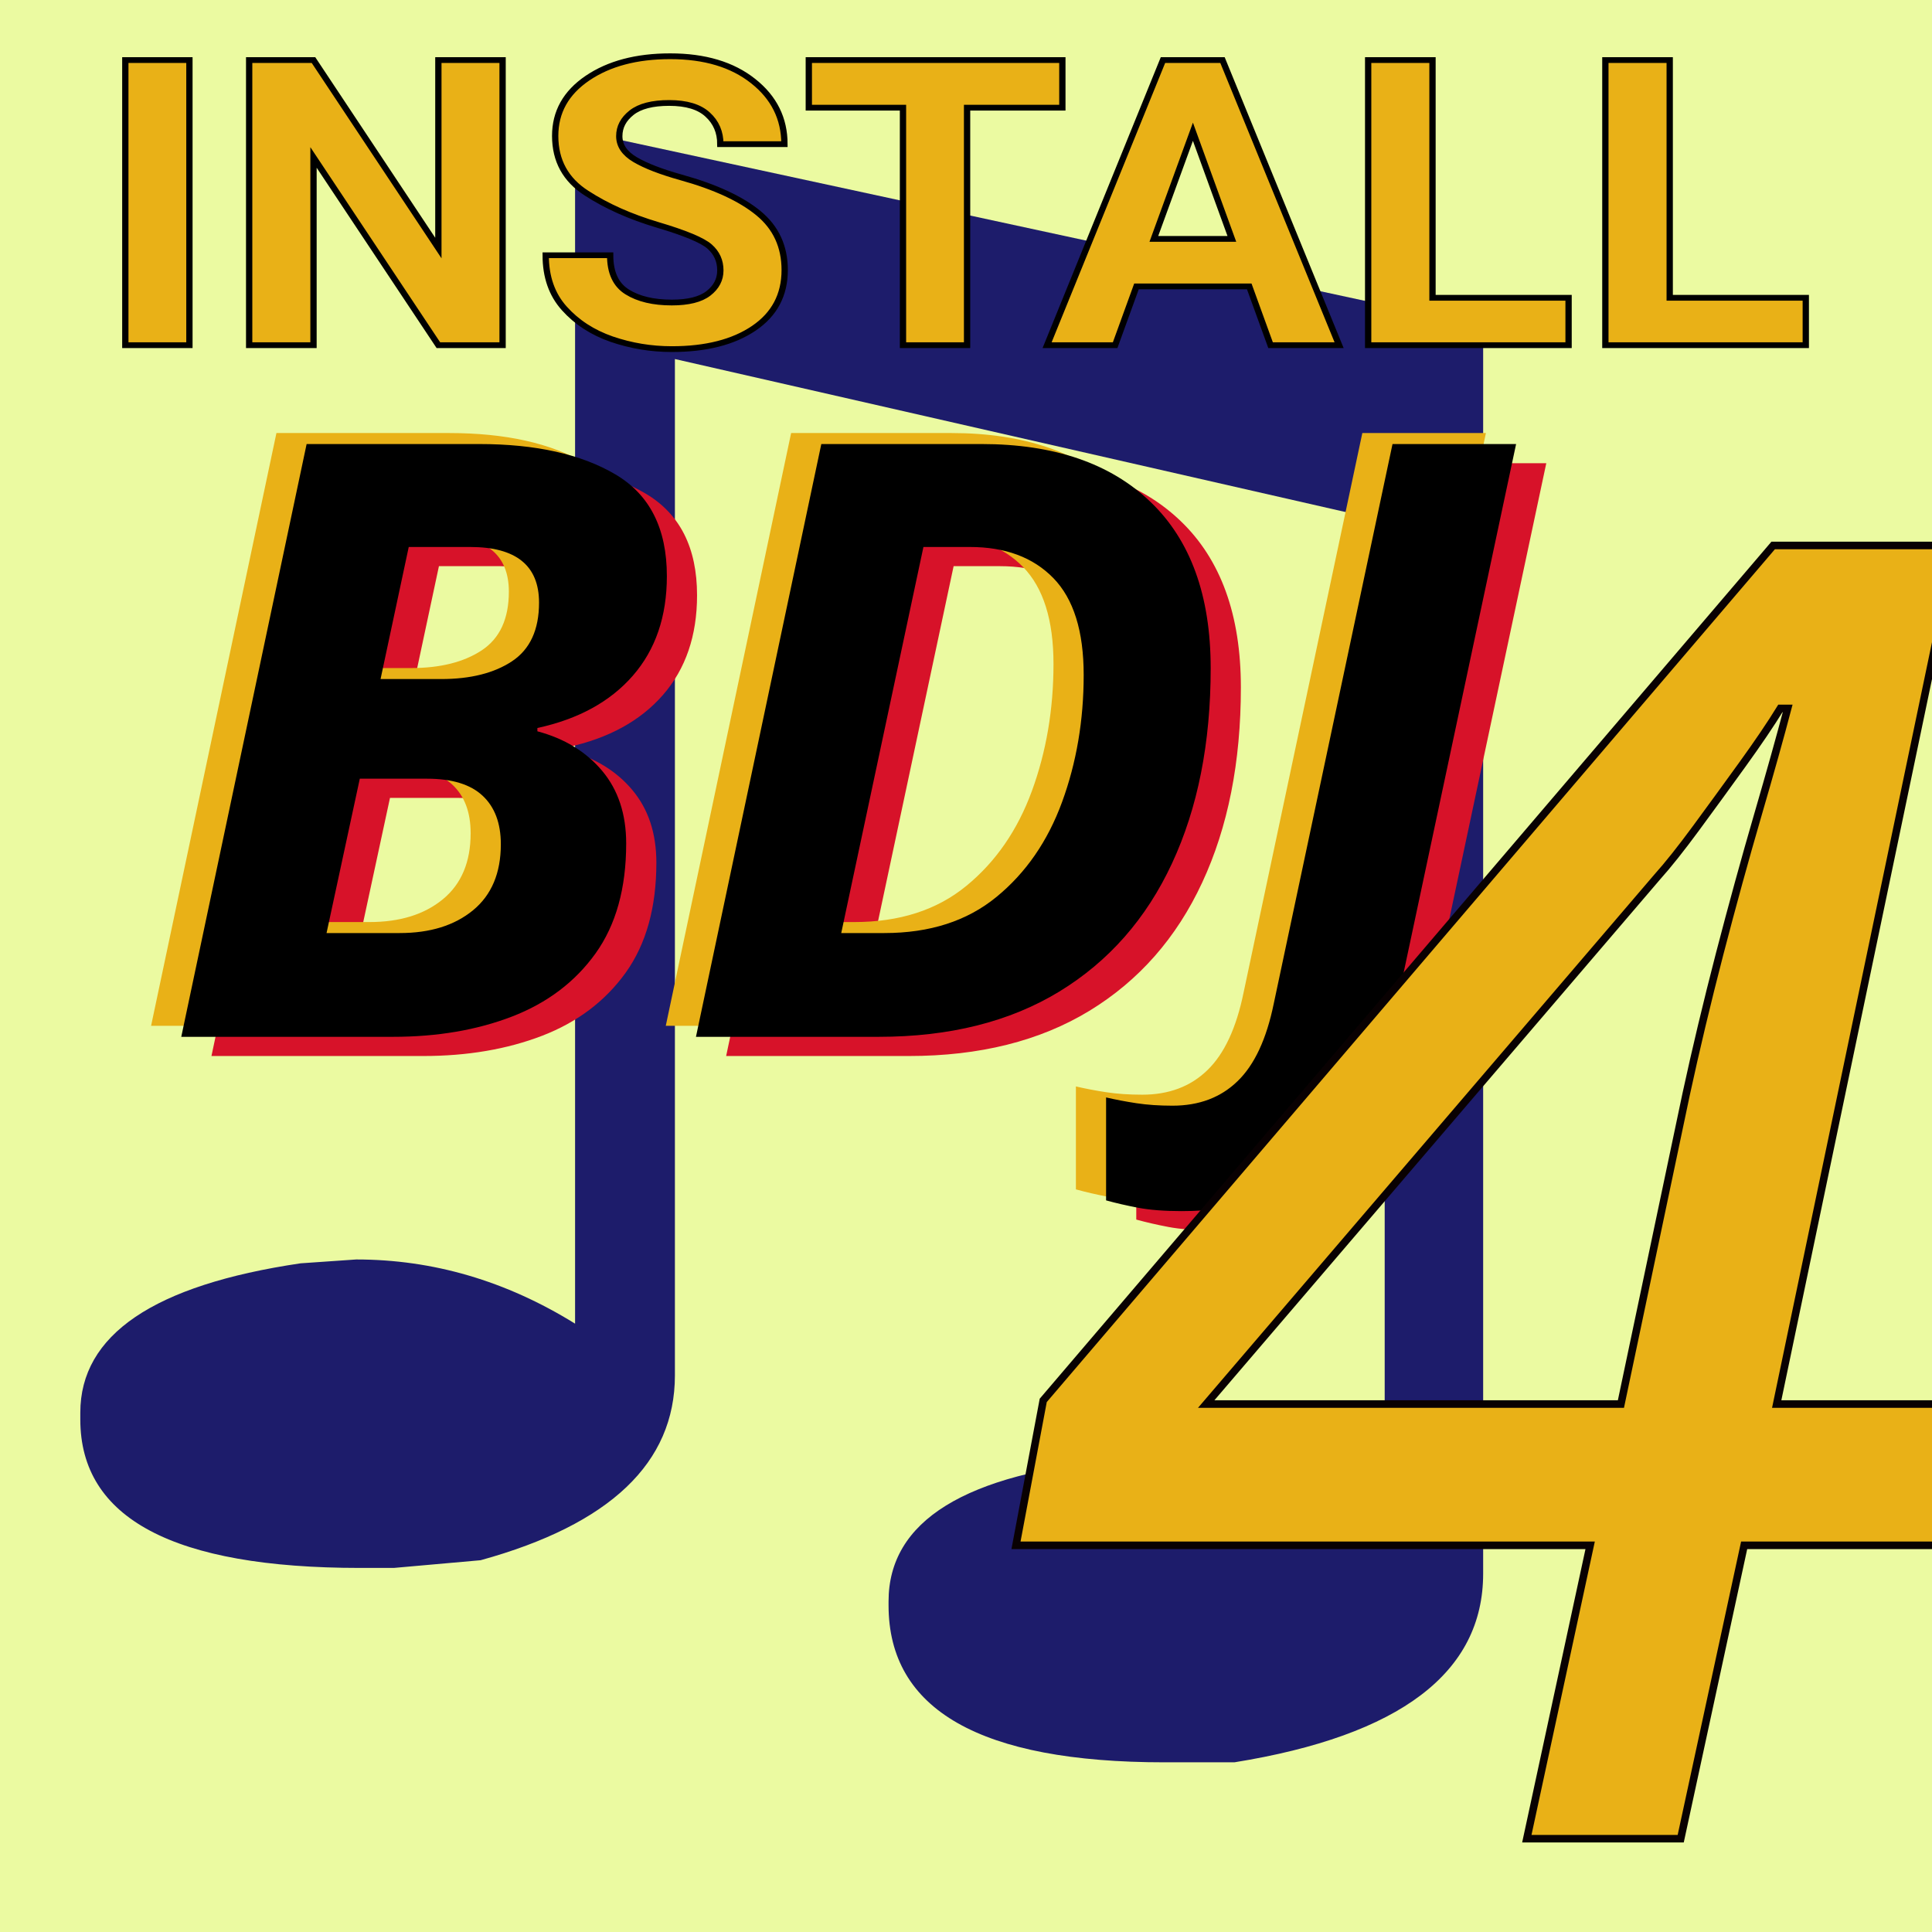
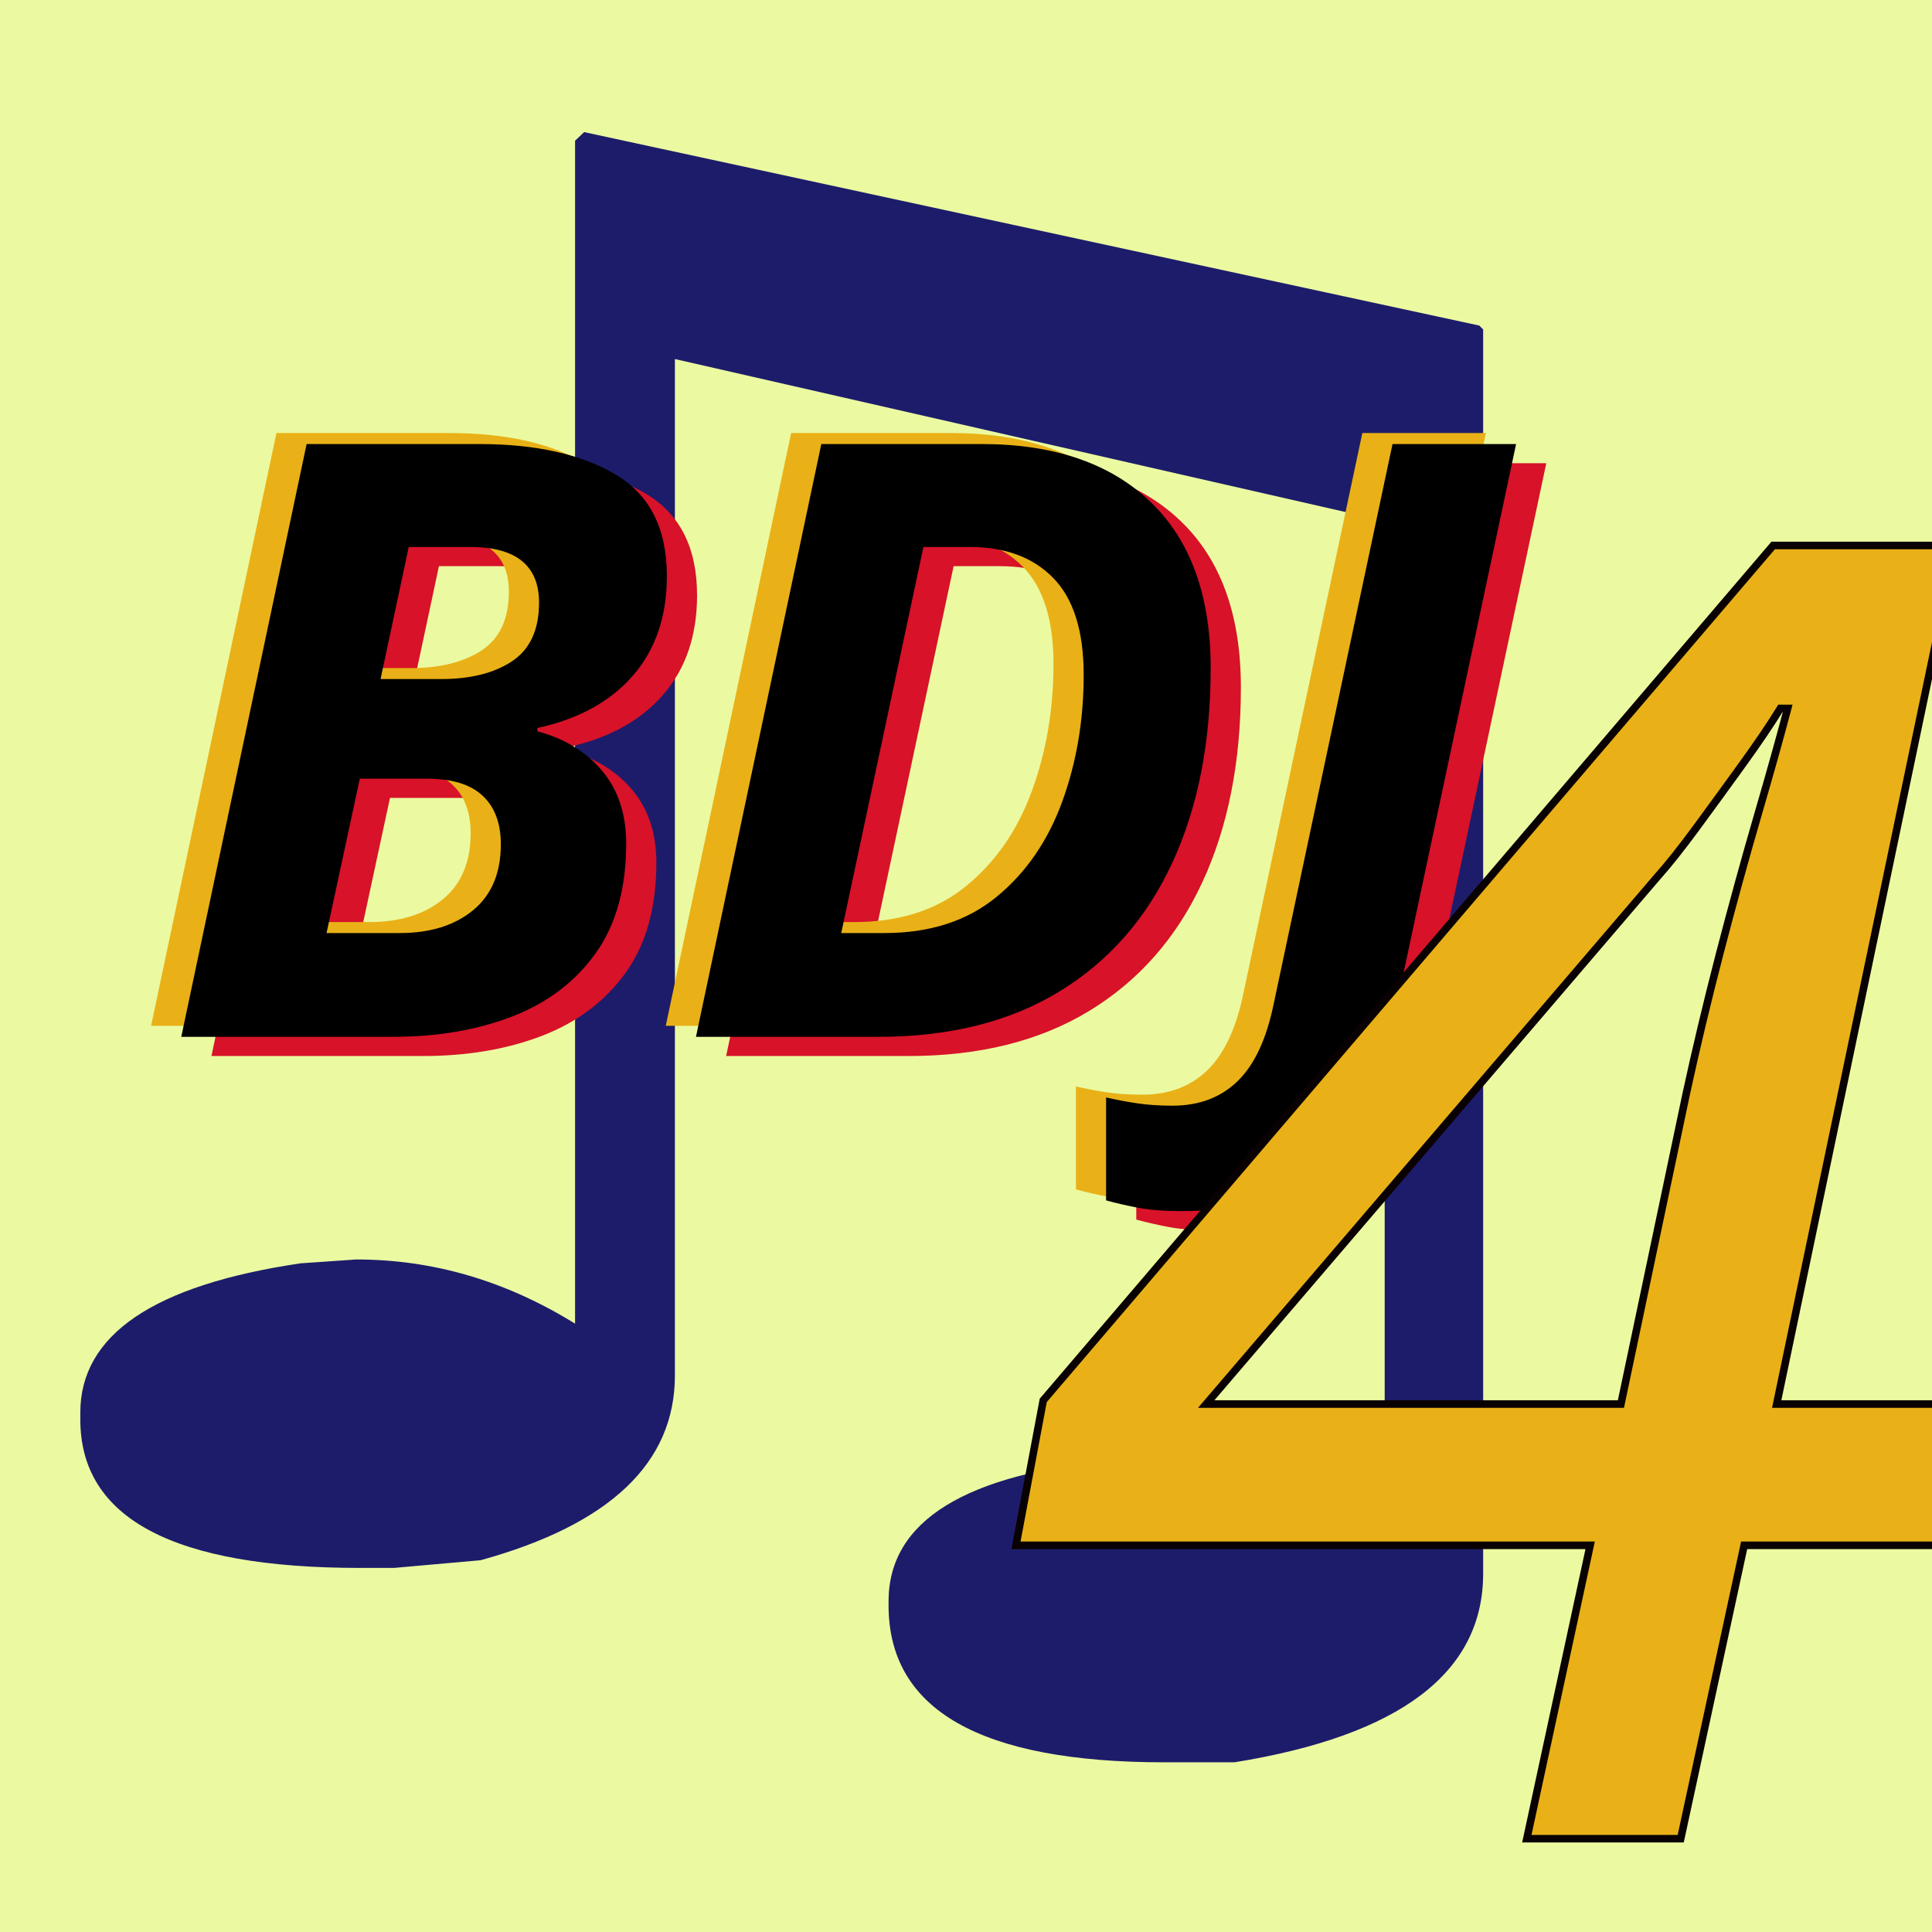
<svg xmlns="http://www.w3.org/2000/svg" width="256" height="256" id="svg4756" version="1.1" viewBox="0 0 256 256">
  <defs id="defs4758" />
  <g id="layer5" style="display:inline" transform="translate(-8.53334,-8.53334)">
    <rect style="opacity:1;fill:#e7f98b;fill-opacity:0.81;stroke:none;stroke-width:0;stroke-miterlimit:4;stroke-dasharray:none;stroke-opacity:1" id="rect4218" width="256" height="256" x="8.533" y="8.533" />
  </g>
  <g id="layer1" transform="translate(-8.53334,183.4667)" style="display:inline">
    <text xml:space="preserve" style="font-style:normal;font-variant:normal;font-weight:normal;font-stretch:normal;font-size:9.453px;line-height:0%;font-family:'Droid Serif';-inkscape-font-specification:'Droid Serif';text-align:start;letter-spacing:0px;word-spacing:0px;writing-mode:lr-tb;text-anchor:start;fill:#1d1c6b;fill-opacity:1;stroke:none;stroke-width:0.788px;stroke-linecap:butt;stroke-linejoin:miter;stroke-opacity:1" x="-39.013" y="27.359" id="text4173" transform="scale(1.162914,0.859909)">
      <tspan id="tspan4175" x="-39.013" y="27.359" style="font-style:normal;font-variant:normal;font-weight:normal;font-stretch:normal;font-size:302.285px;line-height:125%;font-family:'Droid Serif';-inkscape-font-specification:'Droid Serif';text-align:start;writing-mode:lr-tb;text-anchor:start;fill:#1d1c6b;fill-opacity:1;stroke-width:0.788px">♫</tspan>
    </text>
  </g>
  <g id="layer4" style="display:inline" transform="translate(-8.53334,-8.53334)">
    <g id="g39" transform="translate(5.517523,-12.83611)">
      <text id="text4150" y="161.295" x="28.175" style="font-style:normal;font-weight:normal;line-height:0%;font-family:sans-serif;letter-spacing:0px;word-spacing:0px;display:inline;fill:#d71229;fill-opacity:1;stroke:none;stroke-width:1px;stroke-linecap:butt;stroke-linejoin:miter;stroke-opacity:1" xml:space="preserve">
        <tspan style="font-style:italic;font-variant:normal;font-weight:bold;font-stretch:normal;font-size:110px;line-height:1.25;font-family:Kinnari;-inkscape-font-specification:'Kinnari Bold Italic';fill:#d71229;fill-opacity:1" y="161.295" x="28.175" id="tspan4152">BDJ</tspan>
      </text>
      <text id="text4150-7" y="157.295" x="20.175" style="font-style:normal;font-weight:normal;line-height:0%;font-family:sans-serif;letter-spacing:0px;word-spacing:0px;display:inline;fill:#e9b117;fill-opacity:1;stroke:none;stroke-width:1px;stroke-linecap:butt;stroke-linejoin:miter;stroke-opacity:1" xml:space="preserve">
        <tspan style="font-style:italic;font-variant:normal;font-weight:bold;font-stretch:normal;font-size:110px;line-height:1.25;font-family:Kinnari;-inkscape-font-specification:'Kinnari Bold Italic';fill:#e9b117;fill-opacity:1" y="157.295" x="20.175" id="tspan4152-5">BDJ</tspan>
      </text>
      <text id="text4150-6" y="158.755" x="24.175" style="font-style:normal;font-weight:normal;line-height:0%;font-family:sans-serif;letter-spacing:0px;word-spacing:0px;display:inline;fill:#000000;fill-opacity:1;stroke:none;stroke-width:1px;stroke-linecap:butt;stroke-linejoin:miter;stroke-opacity:1" xml:space="preserve">
        <tspan style="font-style:italic;font-variant:normal;font-weight:bold;font-stretch:normal;font-size:110px;line-height:1.25;font-family:Kinnari;-inkscape-font-specification:'Kinnari Bold Italic'" y="158.755" x="24.175" id="tspan4152-4">BDJ</tspan>
      </text>
    </g>
  </g>
  <g id="layer7">
    <text xml:space="preserve" style="font-style:normal;font-weight:normal;font-size:240px;line-height:1.25;font-family:sans-serif;letter-spacing:0px;word-spacing:0px;fill:#e9b117;fill-opacity:1;stroke:#090102;stroke-linecap:butt;stroke-opacity:1" x="133.189" y="243.637" id="text67795">
      <tspan id="tspan67793" x="133.189" y="243.637" style="font-style:italic;font-variant:normal;font-weight:normal;font-stretch:normal;font-size:240px;font-family:'Chancery Uralic';-inkscape-font-specification:'Chancery Uralic Italic';fill:#e9b117;fill-opacity:1;stroke:#090102;stroke-linecap:butt;stroke-opacity:1">4</tspan>
    </text>
  </g>
-   <g id="layer6" style="display:inline" transform="translate(-8.53334,-8.53334)">
+   <g id="layer6" style="display:none" transform="translate(-8.53334,-8.53334)">
    <text xml:space="preserve" style="font-style:normal;font-weight:normal;line-height:0%;font-family:sans-serif;letter-spacing:0px;word-spacing:0px;fill:#e9b117;fill-opacity:1;stroke:#000000;stroke-width:0.798px;stroke-linecap:butt;stroke-linejoin:miter;stroke-opacity:1" x="20.002" y="56.727" id="text4153" transform="scale(1.045264,0.9566965)">
      <tspan id="tspan4155" x="20.002" y="56.727" style="font-style:normal;font-variant:normal;font-weight:bold;font-stretch:normal;font-size:55.527px;line-height:1.25;font-family:Roboto;-inkscape-font-specification:'Roboto Bold';stroke:#000000;stroke-width:0.798px;stroke-opacity:1">INSTALL</tspan>
    </text>
  </g>
</svg>
